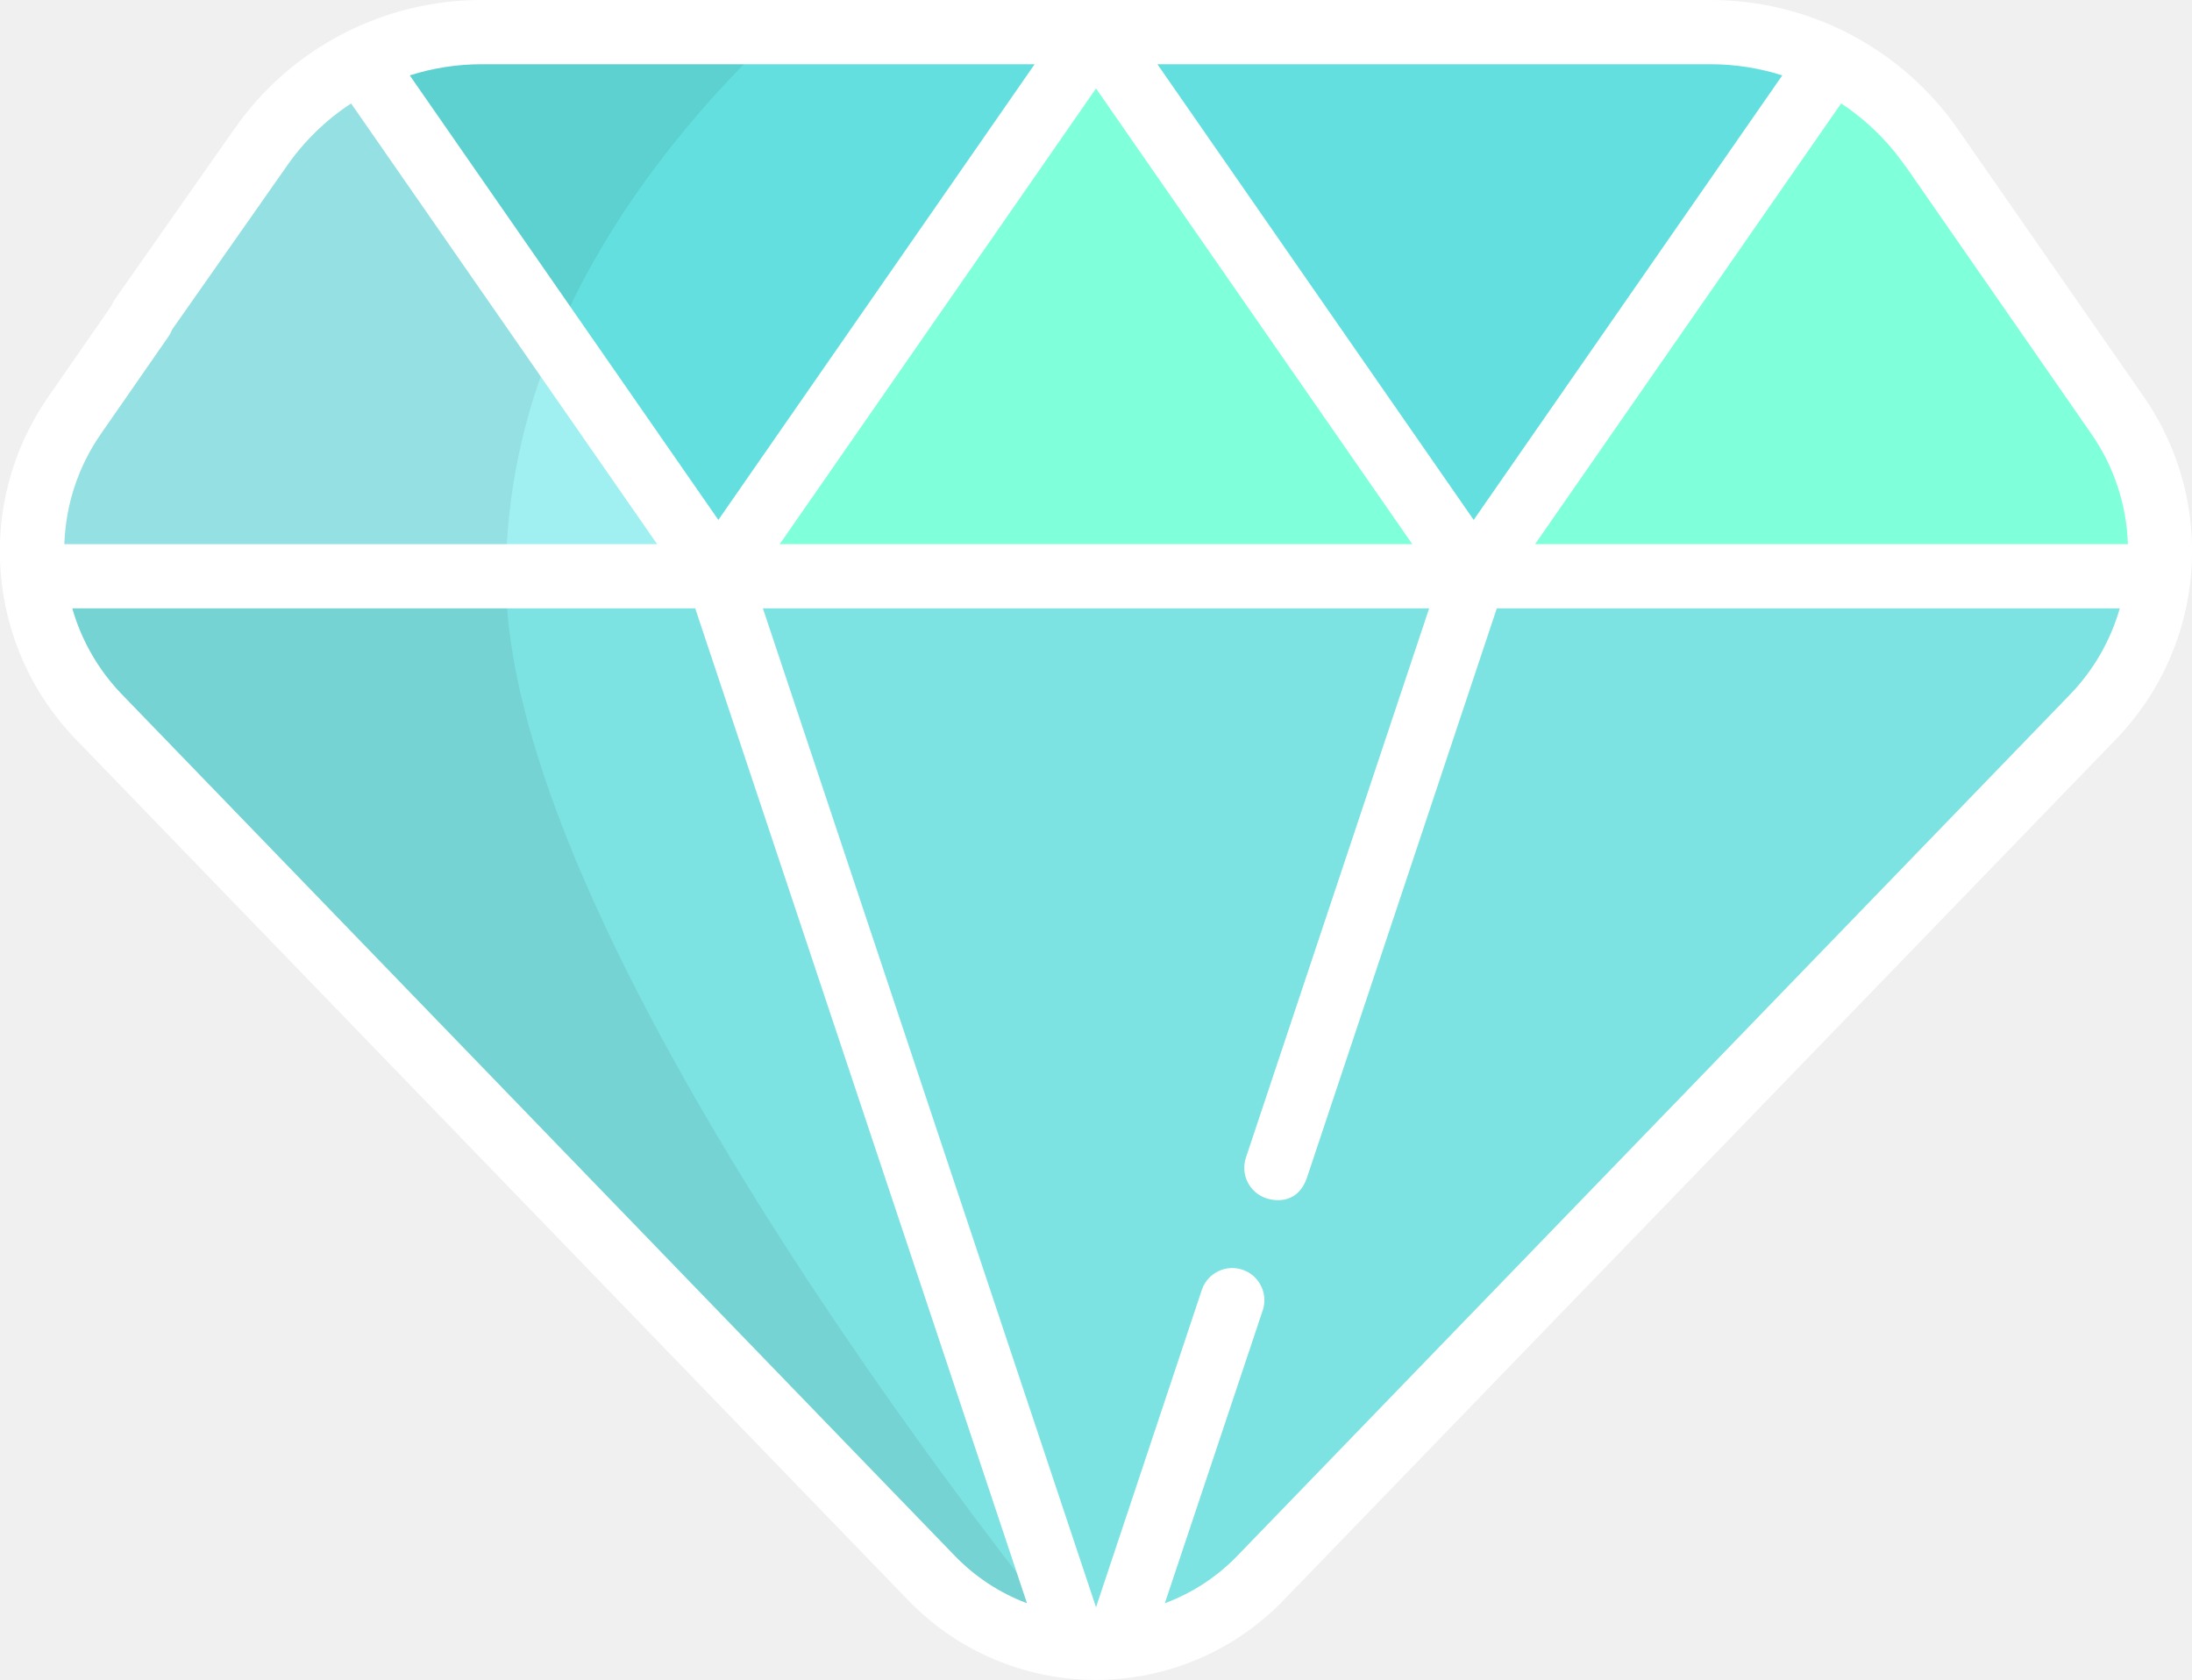
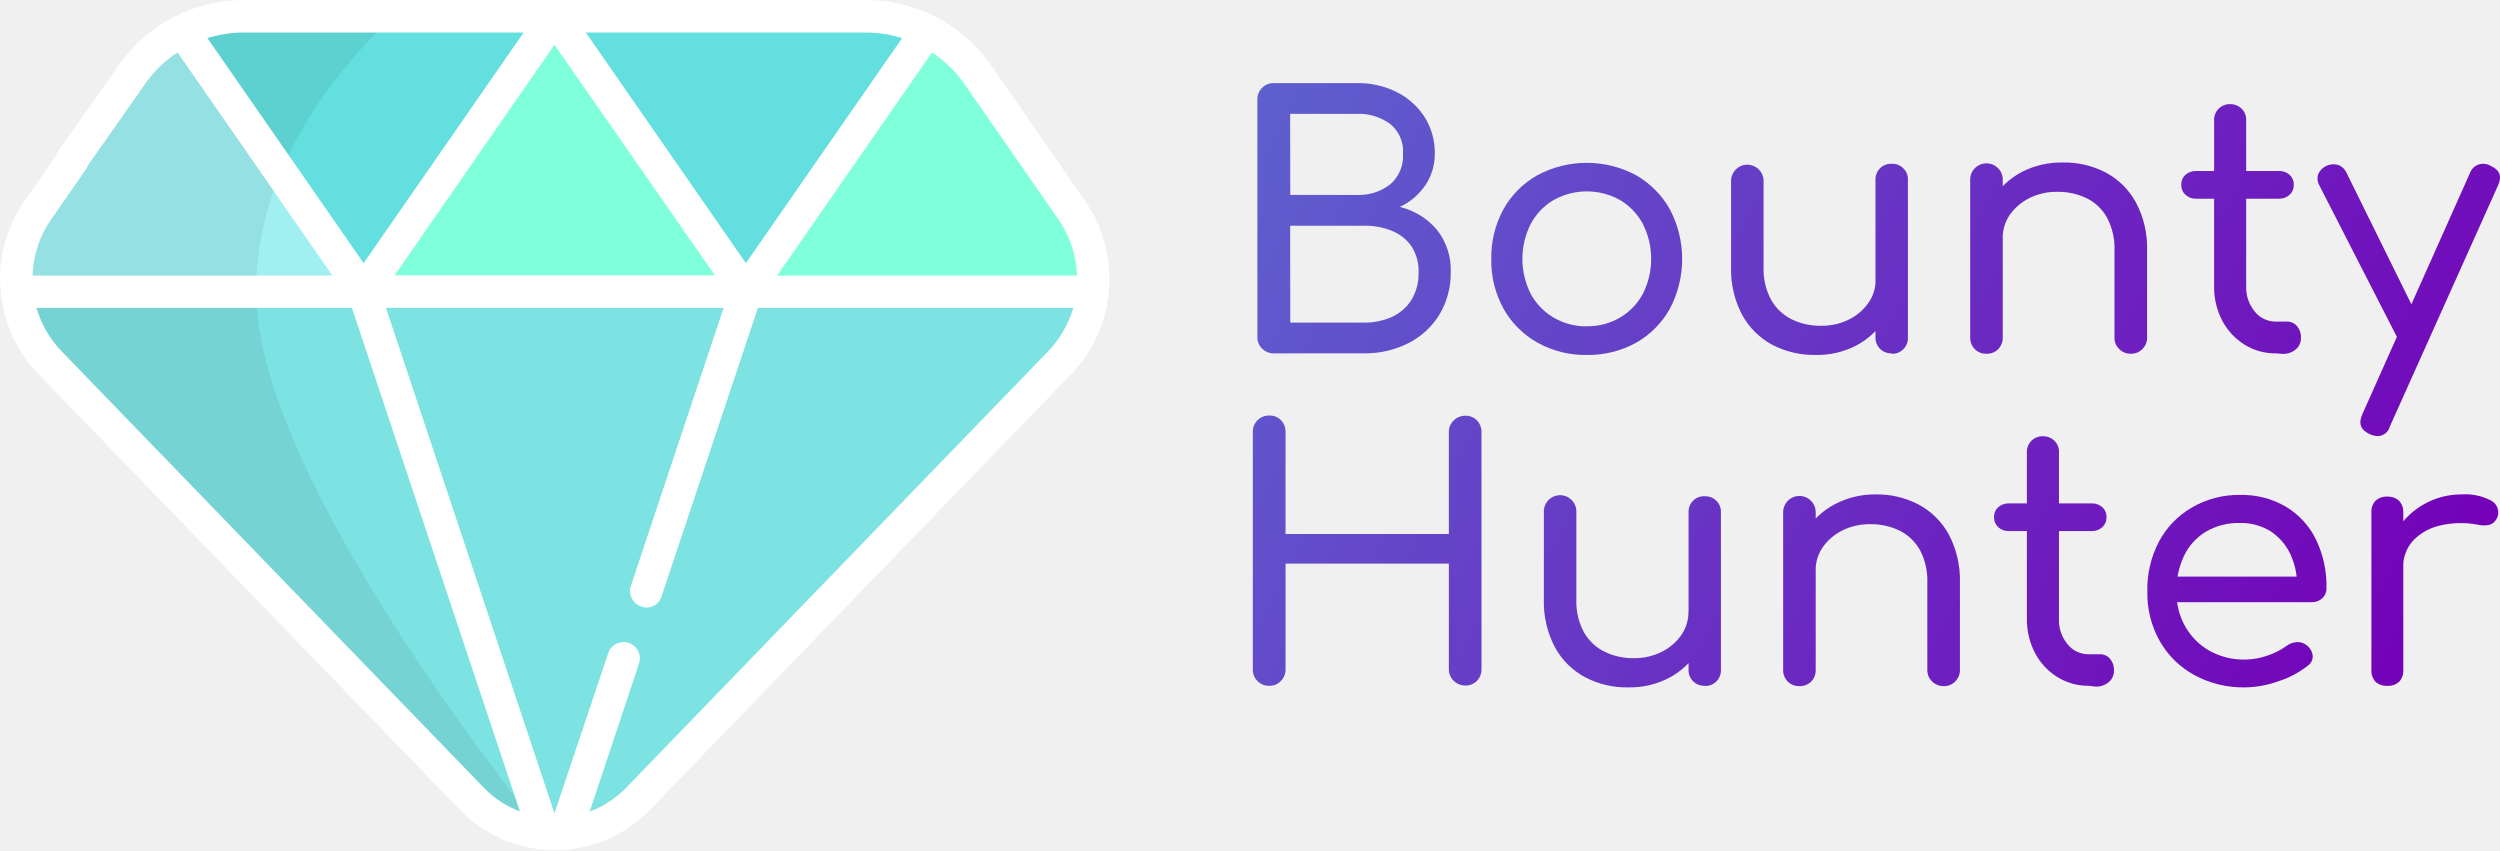
- <svg xmlns="http://www.w3.org/2000/svg" id="Layer_1" data-name="Layer 1" viewBox="0 0 501.35 384.2">
+ <svg xmlns="http://www.w3.org/2000/svg" xmlns:xlink="http://www.w3.org/1999/xlink" id="Layer_1" data-name="Layer 1" viewBox="0 0 428.65 145.8">
  <defs>
-     <style>.cls-1{fill:#64dfdf;}.cls-2{opacity:0.07;}.cls-3{fill:#80ffdb;}.cls-4{fill:#a0f0f2;}.cls-5{fill:#7de2e2;}.cls-6{fill:#fff;}</style>
+     <style>.cls-1{fill:#64dfdf;}.cls-2{opacity:0.07;isolation:isolate;}.cls-3{fill:#80ffdb;}.cls-4{fill:#a0f0f2;}.cls-5{fill:#7de2e2;}.cls-6{fill:#fff;}.cls-7{fill:url(#linear-gradient);}.cls-8{fill:url(#linear-gradient-2);}.cls-9{fill:url(#linear-gradient-3);}.cls-10{fill:url(#linear-gradient-4);}.cls-11{fill:url(#linear-gradient-5);}.cls-12{fill:url(#linear-gradient-6);}.cls-13{fill:url(#linear-gradient-7);}.cls-14{fill:url(#linear-gradient-8);}.cls-15{fill:url(#linear-gradient-9);}.cls-16{fill:url(#linear-gradient-10);}.cls-17{fill:url(#linear-gradient-11);}.cls-18{fill:url(#linear-gradient-12);}</style>
+     <linearGradient id="linear-gradient" x1="241.89" y1="78.38" x2="445.45" y2="181.51" gradientUnits="userSpaceOnUse">
+       <stop offset="0" stop-color="#5e60ce" />
+       <stop offset="1" stop-color="#7400b8" />
+     </linearGradient>
+     <linearGradient id="linear-gradient-2" x1="248.28" y1="65.76" x2="451.84" y2="168.9" xlink:href="#linear-gradient" />
+     <linearGradient id="linear-gradient-3" x1="257.25" y1="48.06" x2="460.81" y2="151.2" xlink:href="#linear-gradient" />
+     <linearGradient id="linear-gradient-4" x1="263.99" y1="34.76" x2="467.54" y2="137.9" xlink:href="#linear-gradient" />
+     <linearGradient id="linear-gradient-5" x1="273.51" y1="15.96" x2="477.07" y2="119.09" xlink:href="#linear-gradient" />
+     <linearGradient id="linear-gradient-6" x1="274.97" y1="13.09" x2="478.53" y2="116.23" xlink:href="#linear-gradient" />
+     <linearGradient id="linear-gradient-7" x1="216.81" y1="118.92" x2="420.36" y2="222.06" xlink:href="#linear-gradient" />
+     <linearGradient id="linear-gradient-8" x1="224.1" y1="104.52" x2="427.66" y2="207.66" xlink:href="#linear-gradient" />
+     <linearGradient id="linear-gradient-9" x1="230.84" y1="91.22" x2="434.4" y2="194.35" xlink:href="#linear-gradient" />
+     <linearGradient id="linear-gradient-10" x1="240.37" y1="72.42" x2="443.93" y2="175.55" xlink:href="#linear-gradient" />
+     <linearGradient id="linear-gradient-11" x1="244.59" y1="64.08" x2="448.15" y2="167.22" xlink:href="#linear-gradient" />
+     <linearGradient id="linear-gradient-12" x1="251.31" y1="50.83" x2="454.86" y2="153.97" xlink:href="#linear-gradient" />
  </defs>
-   <path class="cls-1" d="M397.82,79.83H116.7c-20.17,0-57.61,36.21-69.12,52.78l-24,34.95a54.41,54.41,0,0,0,5.59,68.85l190.46,197a52.31,52.31,0,0,0,75.23,0l190.45-197a54.41,54.41,0,0,0,5.59-68.85l-42.54-61.27A61.55,61.55,0,0,0,397.82,79.83Z" transform="translate(-6.58 -72.49)" />
-   <path class="cls-2" d="M184.18,79.83H116.7c-20.17,0-57.61,36.21-69.12,52.78l-24,34.95a54.43,54.43,0,0,0,5.59,68.86l190.46,197a52.06,52.06,0,0,0,32.89,15.74S122.26,291.2,122.26,204.28C122.26,148.21,158.48,104.09,184.18,79.83Z" transform="translate(-6.58 -72.49)" />
-   <path class="cls-3" d="M343.64,204.28H500.33a54.3,54.3,0,0,0-9.41-36.72l-42.54-61.28a61.5,61.5,0,0,0-22.91-19.89Z" transform="translate(-6.58 -72.49)" />
-   <path class="cls-3" d="M170.88,204.28H343.64L257.26,79.83Z" transform="translate(-6.58 -72.49)" />
-   <path class="cls-4" d="M89.05,86.39C80,91,53.53,124,47.58,132.61l-24,35a54.31,54.31,0,0,0-9.41,36.71H170.88Z" transform="translate(-6.58 -72.49)" />
-   <path class="cls-5" d="M14.19,204.28a54.3,54.3,0,0,0,15,32.13l190.47,197a52.29,52.29,0,0,0,75.22,0l190.46-197a54.26,54.26,0,0,0,15-32.13Z" transform="translate(-6.58 -72.49)" />
-   <path class="cls-2" d="M122.26,204.28H14.19a54.26,54.26,0,0,0,15,32.13l190.46,197a52.06,52.06,0,0,0,32.89,15.74S122.26,291.2,122.26,204.28Z" transform="translate(-6.58 -72.49)" />
-   <path class="cls-2" d="M122.26,204.28a139.17,139.17,0,0,1,11.2-53.9l-44.41-64C80,91,53.53,124,47.58,132.61l-24,34.95a54.35,54.35,0,0,0-9.41,36.72Z" transform="translate(-6.58 -72.49)" />
-   <path class="cls-6" d="M497,163.38,454.42,102.1a68.92,68.92,0,0,0-56.6-29.61H116.7A68.92,68.92,0,0,0,60.1,102.1L32.82,141a7.35,7.35,0,0,0,12.07,8.38l27.28-38.9A54,54,0,0,1,86.88,96.15l70,100.79H21.3a46.84,46.84,0,0,1,8.34-25.19l15.47-22.29A7.35,7.35,0,0,0,33,141.08l-15.47,22.3a61.9,61.9,0,0,0,6.33,78.14l190.47,197a59.66,59.66,0,0,0,85.78,0l190.47-197A61.89,61.89,0,0,0,497,163.38Zm-54.6-52.9,42.53,61.27a46.84,46.84,0,0,1,8.34,25.19H357.68l70-100.79A53.88,53.88,0,0,1,442.35,110.48ZM414.22,89.73,343.64,191.4,271.3,87.18H397.82A54.27,54.27,0,0,1,414.22,89.73ZM329.6,196.94H184.92L257.26,92.72ZM116.7,87.18H243.22L170.88,191.4,100.3,89.73A54.32,54.32,0,0,1,116.7,87.18ZM34.47,231.31a46.81,46.81,0,0,1-11.36-19.68H165.59l75.88,227.54a44.88,44.88,0,0,1-16.54-10.88Zm445.59,0-190.47,197A44.72,44.72,0,0,1,273,439.17L295.45,372a7.35,7.35,0,0,0-13.94-4.65l-24.25,72.73L181.07,211.63H333.45L291.54,337.26a7.35,7.35,0,0,0,4.65,9.29c.77.26,6.88,2.14,9.29-4.64l43.45-130.28H491.41A46.9,46.9,0,0,1,480.06,231.31Z" transform="translate(-6.58 -72.49)" />
+   <path class="cls-1" d="M181.39,52.91H74.71c-7.66,0-21.86,13.74-26.22,20L39.38,86.23a20.68,20.68,0,0,0,2.13,26.15l72.29,74.75a19.81,19.81,0,0,0,28.54,0l72.29-74.75a20.66,20.66,0,0,0,2.12-26.15L200.63,63A23.49,23.49,0,0,0,181.39,52.91Z" transform="translate(-32.93 -50.14)" />
+   <path class="cls-2" d="M100.33,52.91H74.71c-7.66,0-21.86,13.74-26.22,20L39.38,86.23a20.68,20.68,0,0,0,2.13,26.15l72.29,74.75a19.55,19.55,0,0,0,12.49,6s-49.45-59.92-49.45-92.9C76.84,78.87,90.58,62.13,100.33,52.91Z" transform="translate(-32.93 -50.14)" />
+   <path class="cls-3" d="M160.82,100.16h59.46a20.52,20.52,0,0,0-3.56-13.93L200.59,63a23.45,23.45,0,0,0-8.69-7.56Z" transform="translate(-32.93 -50.14)" />
+   <path class="cls-3" d="M95.28,100.16h65.58L128.07,52.91Z" transform="translate(-32.93 -50.14)" />
+   <path class="cls-4" d="M64.2,55.41C60.79,57.16,50.73,69.68,48.45,73L39.34,86.23a20.52,20.52,0,0,0-3.56,13.93H95.24Z" transform="translate(-32.93 -50.14)" />
+   <path class="cls-5" d="M35.82,100.16a20.47,20.47,0,0,0,5.69,12.18L113.8,187.1a19.83,19.83,0,0,0,28.54,0l72.29-74.76a20.55,20.55,0,0,0,5.69-12.18Z" transform="translate(-32.93 -50.14)" />
+   <path class="cls-2" d="M76.84,100.16h-41a20.47,20.47,0,0,0,5.69,12.18L113.8,187.1a19.58,19.58,0,0,0,12.49,6S76.84,133.13,76.84,100.16Z" transform="translate(-32.93 -50.14)" />
+   <path class="cls-2" d="M76.84,100.16A53,53,0,0,1,81.09,79.7L64.2,55.41C60.79,57.16,50.73,69.68,48.45,73L39.34,86.23a20.58,20.58,0,0,0-3.56,13.93Z" transform="translate(-32.93 -50.14)" />
+   <path class="cls-6" d="M219,84.63,202.9,61.37a26.18,26.18,0,0,0-21.48-11.23H74.71A26.21,26.21,0,0,0,53.23,61.37L42.87,76.13a2.78,2.78,0,1,0,4.56,3.19L57.79,64.56a20,20,0,0,1,5.58-5.43L89.93,97.39H38.51a17.75,17.75,0,0,1,3.15-9.57l5.88-8.46A2.78,2.78,0,1,0,43,76.17l-5.88,8.46a23.46,23.46,0,0,0,2.39,29.64L111.79,189a22.63,22.63,0,0,0,32.56,0l72.29-74.76A23.56,23.56,0,0,0,219,84.63ZM198.31,64.56l16.13,23.26a17.75,17.75,0,0,1,3.15,9.57H166.17l26.56-38.26A20.56,20.56,0,0,1,198.31,64.56Zm-10.7-7.89L160.82,95.26,133.38,55.72h48A21,21,0,0,1,187.61,56.67Zm-32.1,40.68H100.59L128,57.81ZM74.71,55.72h48L95.28,95.26,68.49,56.67A21.21,21.21,0,0,1,74.71,55.72ZM43.52,110.4a18,18,0,0,1-4.33-7.47H93.27l28.8,86.33a16.68,16.68,0,0,1-6.26-4.14Zm169.1,0-72.29,74.76a17,17,0,0,1-6.3,4.14l8.5-25.5a2.79,2.79,0,0,0-5.28-1.79L128,189.6,99.11,102.93H157l-15.9,47.66a2.8,2.8,0,0,0,1.74,3.53,2.66,2.66,0,0,0,3.53-1.75l16.51-49.44h54.08A18.34,18.34,0,0,1,212.62,110.4Z" transform="translate(-32.93 -50.14)" />
+   <path class="cls-7" d="M251.43,110.73a2.81,2.81,0,0,1-2.08-.8,2.69,2.69,0,0,1-.83-2V67.23a2.75,2.75,0,0,1,2.65-2.84H265.6a14.75,14.75,0,0,1,6.84,1.55,12.18,12.18,0,0,1,4.75,4.26,11.43,11.43,0,0,1,1.75,6.29,9.49,9.49,0,0,1-1.63,5.42,10.77,10.77,0,0,1-4.37,3.71,12,12,0,0,1,6.32,3.86,11,11,0,0,1,2.41,7.36,13.72,13.72,0,0,1-1.9,7.18,13.23,13.23,0,0,1-5.28,4.92,16.31,16.31,0,0,1-7.72,1.78Zm2.73-27.17H265.6a8.75,8.75,0,0,0,5.66-1.78,6.41,6.41,0,0,0,2.23-5.28,6,6,0,0,0-2.23-5.13,9.14,9.14,0,0,0-5.66-1.71H254.14Zm0,21.89h12.62a11.34,11.34,0,0,0,4.87-1,7.69,7.69,0,0,0,3.32-2.94,8.75,8.75,0,0,0,1.19-4.66A7.76,7.76,0,0,0,275,92.46a7.37,7.37,0,0,0-3.32-2.7,12.12,12.12,0,0,0-4.87-.92H254.14Z" transform="translate(-32.93 -50.14)" />
+   <path class="cls-8" d="M305,111a16.75,16.75,0,0,1-8.45-2.11,15.18,15.18,0,0,1-5.82-5.81,16.92,16.92,0,0,1-2.1-8.52,17.15,17.15,0,0,1,2.1-8.58,15.25,15.25,0,0,1,5.82-5.81,17.93,17.93,0,0,1,16.88,0A15.51,15.51,0,0,1,319.23,86a18.26,18.26,0,0,1,0,17.1,15.22,15.22,0,0,1-5.78,5.81A16.93,16.93,0,0,1,305,111Zm0-4.92a11,11,0,0,0,5.7-1.49,10.52,10.52,0,0,0,3.91-4.06,13.3,13.3,0,0,0,0-12,10.46,10.46,0,0,0-3.91-4.09,11.66,11.66,0,0,0-11.39,0,10.48,10.48,0,0,0-3.92,4.09,13.3,13.3,0,0,0,0,12,10.54,10.54,0,0,0,3.92,4.06,10.92,10.92,0,0,0,5.69,1.5Z" transform="translate(-32.93 -50.14)" />
+   <path class="cls-9" d="M344.21,111a15.45,15.45,0,0,1-7.42-1.75,12.77,12.77,0,0,1-5.16-5.14,16.5,16.5,0,0,1-1.89-8.23V81a2.79,2.79,0,0,1,5.57,0h0v14.9a11.13,11.13,0,0,0,1.31,5.68,8.32,8.32,0,0,0,3.53,3.32,11.14,11.14,0,0,0,5,1.1,10.42,10.42,0,0,0,4.78-1.07,8.93,8.93,0,0,0,3.35-2.84,6.91,6.91,0,0,0,1.25-4h3.56a12.74,12.74,0,0,1-1.9,6.64,13,13,0,0,1-5,4.66A14.43,14.43,0,0,1,344.21,111Zm13.06-.28a2.67,2.67,0,0,1-2-.78,2.72,2.72,0,0,1-.77-2V81a2.76,2.76,0,0,1,.77-2,2.62,2.62,0,0,1,2-.77,2.65,2.65,0,0,1,2.79,2.5,1.41,1.41,0,0,1,0,.29V108a2.65,2.65,0,0,1-2.5,2.79h-.29Z" transform="translate(-32.93 -50.14)" />
+   <path class="cls-10" d="M373.52,110.79a2.65,2.65,0,0,1-2-.8,2.74,2.74,0,0,1-.78-2V81.07a2.79,2.79,0,0,1,5.58-.26V108a2.77,2.77,0,0,1-.77,2A2.68,2.68,0,0,1,373.52,110.79Zm24.74,0a2.73,2.73,0,0,1-2.78-2.68v-15a11.26,11.26,0,0,0-1.28-5.66,8.1,8.1,0,0,0-3.5-3.33,11.13,11.13,0,0,0-5-1.09,10.45,10.45,0,0,0-4.79,1.06,9.1,9.1,0,0,0-3.35,2.84,6.92,6.92,0,0,0-1.25,4h-3.61a12.72,12.72,0,0,1,1.9-6.68,13.07,13.07,0,0,1,5-4.63A14.79,14.79,0,0,1,386.63,78,15.34,15.34,0,0,1,394,79.73a12.68,12.68,0,0,1,5.16,5.13,16.5,16.5,0,0,1,1.91,8.25V108a2.73,2.73,0,0,1-2.67,2.79h-.13Z" transform="translate(-32.93 -50.14)" />
+   <path class="cls-11" d="M409.48,84.21a2.56,2.56,0,0,1-1.84-.68,2.16,2.16,0,0,1-.71-1.63,2.25,2.25,0,0,1,.71-1.78,2.64,2.64,0,0,1,1.84-.66h14.19a2.63,2.63,0,0,1,1.84.66,2.25,2.25,0,0,1,.71,1.78,2.16,2.16,0,0,1-.71,1.63,2.56,2.56,0,0,1-1.84.68Zm13.7,26.52a10,10,0,0,1-5.43-1.51,10.79,10.79,0,0,1-3.79-4.09,12.38,12.38,0,0,1-1.4-5.91V70.68A2.65,2.65,0,0,1,415.11,68h.18a2.73,2.73,0,0,1,2,.78,2.62,2.62,0,0,1,.77,2V99.22a6.45,6.45,0,0,0,1.46,4.33,4.57,4.57,0,0,0,3.64,1.73h1.9a2.2,2.2,0,0,1,1.71.77,2.86,2.86,0,0,1,.68,2,2.47,2.47,0,0,1-.89,2,3.32,3.32,0,0,1-2.26.77Z" transform="translate(-32.93 -50.14)" />
+   <path class="cls-12" d="M447.45,109.54a2.5,2.5,0,0,1-3.33-1.19l-.05-.12L430.59,81.9a2.39,2.39,0,0,1-.14-2,2.9,2.9,0,0,1,3.4-1.48,2.53,2.53,0,0,1,1.42,1.36l13,26.35a3.27,3.27,0,0,1,.38,2A1.78,1.78,0,0,1,447.45,109.54Zm-6.81,15.37a3.47,3.47,0,0,1-1.31-.29c-1.62-.71-2.08-1.85-1.36-3.44l18.45-41.35a2.41,2.41,0,0,1,3.44-1.31c1.67.71,2.12,1.86,1.37,3.44L442.7,123.25a2.19,2.19,0,0,1-2.07,1.67Z" transform="translate(-32.93 -50.14)" />
+   <path class="cls-13" d="M250.58,167.73a2.75,2.75,0,0,1-2.84-2.65.6.6,0,0,1,0-.19V124.23a2.74,2.74,0,0,1,2.64-2.84h.2a2.64,2.64,0,0,1,2,.81,2.8,2.8,0,0,1,.77,2v17.5h28V124.23a2.69,2.69,0,0,1,.83-2,2.82,2.82,0,0,1,2-.81,2.66,2.66,0,0,1,2,.81,2.89,2.89,0,0,1,.77,2v40.64a2.87,2.87,0,0,1-.77,2,2.74,2.74,0,0,1-2,.81,2.82,2.82,0,0,1-2-.81,2.72,2.72,0,0,1-.83-2V146.78h-28v18.09a2.83,2.83,0,0,1-.77,2A2.66,2.66,0,0,1,250.58,167.73Z" transform="translate(-32.93 -50.14)" />
+   <path class="cls-14" d="M312.11,168a15.27,15.27,0,0,1-7.41-1.75,12.68,12.68,0,0,1-5.16-5.13,16.57,16.57,0,0,1-1.9-8.24V138a2.79,2.79,0,1,1,5.57,0h0v14.89a11.16,11.16,0,0,0,1.31,5.68,8.32,8.32,0,0,0,3.53,3.32,11.14,11.14,0,0,0,5,1.1,10.42,10.42,0,0,0,4.78-1.08,8.93,8.93,0,0,0,3.35-2.84,6.84,6.84,0,0,0,1.25-4H326a12.77,12.77,0,0,1-1.9,6.64,13,13,0,0,1-5,4.66A14.45,14.45,0,0,1,312.11,168Zm13.07-.28a2.65,2.65,0,0,1-2.73-2.79V138a2.68,2.68,0,0,1,.77-2,2.59,2.59,0,0,1,2-.77,2.64,2.64,0,0,1,2.78,2.5,1.41,1.41,0,0,1,0,.29v26.93a2.65,2.65,0,0,1-2.5,2.8h-.28Z" transform="translate(-32.93 -50.14)" />
+   <path class="cls-15" d="M341.44,167.78a2.68,2.68,0,0,1-2-.8,2.77,2.77,0,0,1-.77-2V138.06a2.79,2.79,0,0,1,5.58-.18V165a2.77,2.77,0,0,1-.77,2A2.68,2.68,0,0,1,341.44,167.78Zm24.74,0a2.74,2.74,0,0,1-2.79-2.68v-15a11.26,11.26,0,0,0-1.27-5.66,8.21,8.21,0,0,0-3.5-3.33,11.2,11.2,0,0,0-5-1.09,10.41,10.41,0,0,0-4.78,1.06,9,9,0,0,0-3.35,2.84,6.87,6.87,0,0,0-1.25,4h-3.64a12.81,12.81,0,0,1,1.9-6.68,13.22,13.22,0,0,1,5-4.63,14.69,14.69,0,0,1,7.06-1.7,15.33,15.33,0,0,1,7.36,1.75,12.81,12.81,0,0,1,5.16,5.13,16.79,16.79,0,0,1,1.9,8.24V165a2.74,2.74,0,0,1-2.68,2.79h-.11Z" transform="translate(-32.93 -50.14)" />
+   <path class="cls-16" d="M377.38,141.2a2.56,2.56,0,0,1-1.84-.68,2.16,2.16,0,0,1-.71-1.63,2.25,2.25,0,0,1,.71-1.78,2.66,2.66,0,0,1,1.84-.66h14.18a2.64,2.64,0,0,1,1.84.66,2.25,2.25,0,0,1,.71,1.78,2.16,2.16,0,0,1-.71,1.63,2.56,2.56,0,0,1-1.84.68Zm13.71,26.53a10,10,0,0,1-5.43-1.52,10.74,10.74,0,0,1-3.8-4.09,12.38,12.38,0,0,1-1.4-5.91V127.67a2.65,2.65,0,0,1,2.55-2.73h.18a2.73,2.73,0,0,1,2,.78,2.58,2.58,0,0,1,.77,2v28.54a6.45,6.45,0,0,0,1.46,4.33,4.58,4.58,0,0,0,3.65,1.73H393a2.15,2.15,0,0,1,1.71.77,2.84,2.84,0,0,1,.68,2,2.46,2.46,0,0,1-.89,2,3.31,3.31,0,0,1-2.25.78Z" transform="translate(-32.93 -50.14)" />
+   <path class="cls-17" d="M417.85,168a17.5,17.5,0,0,1-8.67-2.11,15.19,15.19,0,0,1-5.93-5.81,16.64,16.64,0,0,1-2.14-8.52,17.59,17.59,0,0,1,2-8.57,14.76,14.76,0,0,1,5.6-5.81A15.89,15.89,0,0,1,417,135a14.83,14.83,0,0,1,7.92,2.05,13.38,13.38,0,0,1,5.13,5.64,18.33,18.33,0,0,1,1.78,8.27,2.29,2.29,0,0,1-.71,1.75,2.56,2.56,0,0,1-1.84.68H404.91V149H429.3l-2.5,1.72a12.73,12.73,0,0,0-1.18-5.6,9.5,9.5,0,0,0-3.38-3.89,9.61,9.61,0,0,0-5.29-1.42,10.93,10.93,0,0,0-5.84,1.52,9.7,9.7,0,0,0-3.74,4.18,13.88,13.88,0,0,0-1.27,6.05,11.82,11.82,0,0,0,1.51,6,11.05,11.05,0,0,0,4.15,4.16,12.1,12.1,0,0,0,6.09,1.51,11.77,11.77,0,0,0,3.94-.71,12.05,12.05,0,0,0,3.23-1.66,3.28,3.28,0,0,1,1.78-.63,2.48,2.48,0,0,1,1.67.57,2.59,2.59,0,0,1,1,1.81,1.92,1.92,0,0,1-.89,1.7,15.9,15.9,0,0,1-5,2.64A17.63,17.63,0,0,1,417.85,168Z" transform="translate(-32.93 -50.14)" />
+   <path class="cls-18" d="M442.24,167.73a2.76,2.76,0,0,1-2-.69,2.73,2.73,0,0,1-.71-2V138a2.71,2.71,0,0,1,.71-2,2.75,2.75,0,0,1,2-.71,2.82,2.82,0,0,1,2,.68A2.76,2.76,0,0,1,445,138v27a2.78,2.78,0,0,1-.68,2A2.7,2.7,0,0,1,442.24,167.73Zm-.18-20.18a12.51,12.51,0,0,1,1.81-6.47A13,13,0,0,1,455,134.91a9.45,9.45,0,0,1,4.93,1,2.3,2.3,0,0,1,1.3,2.58,2.4,2.4,0,0,1-.74,1.25,2.07,2.07,0,0,1-1.22.47,5,5,0,0,1-1.54-.12,15.76,15.76,0,0,0-6.55.18,9.18,9.18,0,0,0-4.55,2.61,6.69,6.69,0,0,0-1.66,4.63Z" transform="translate(-32.93 -50.14)" />
</svg>
